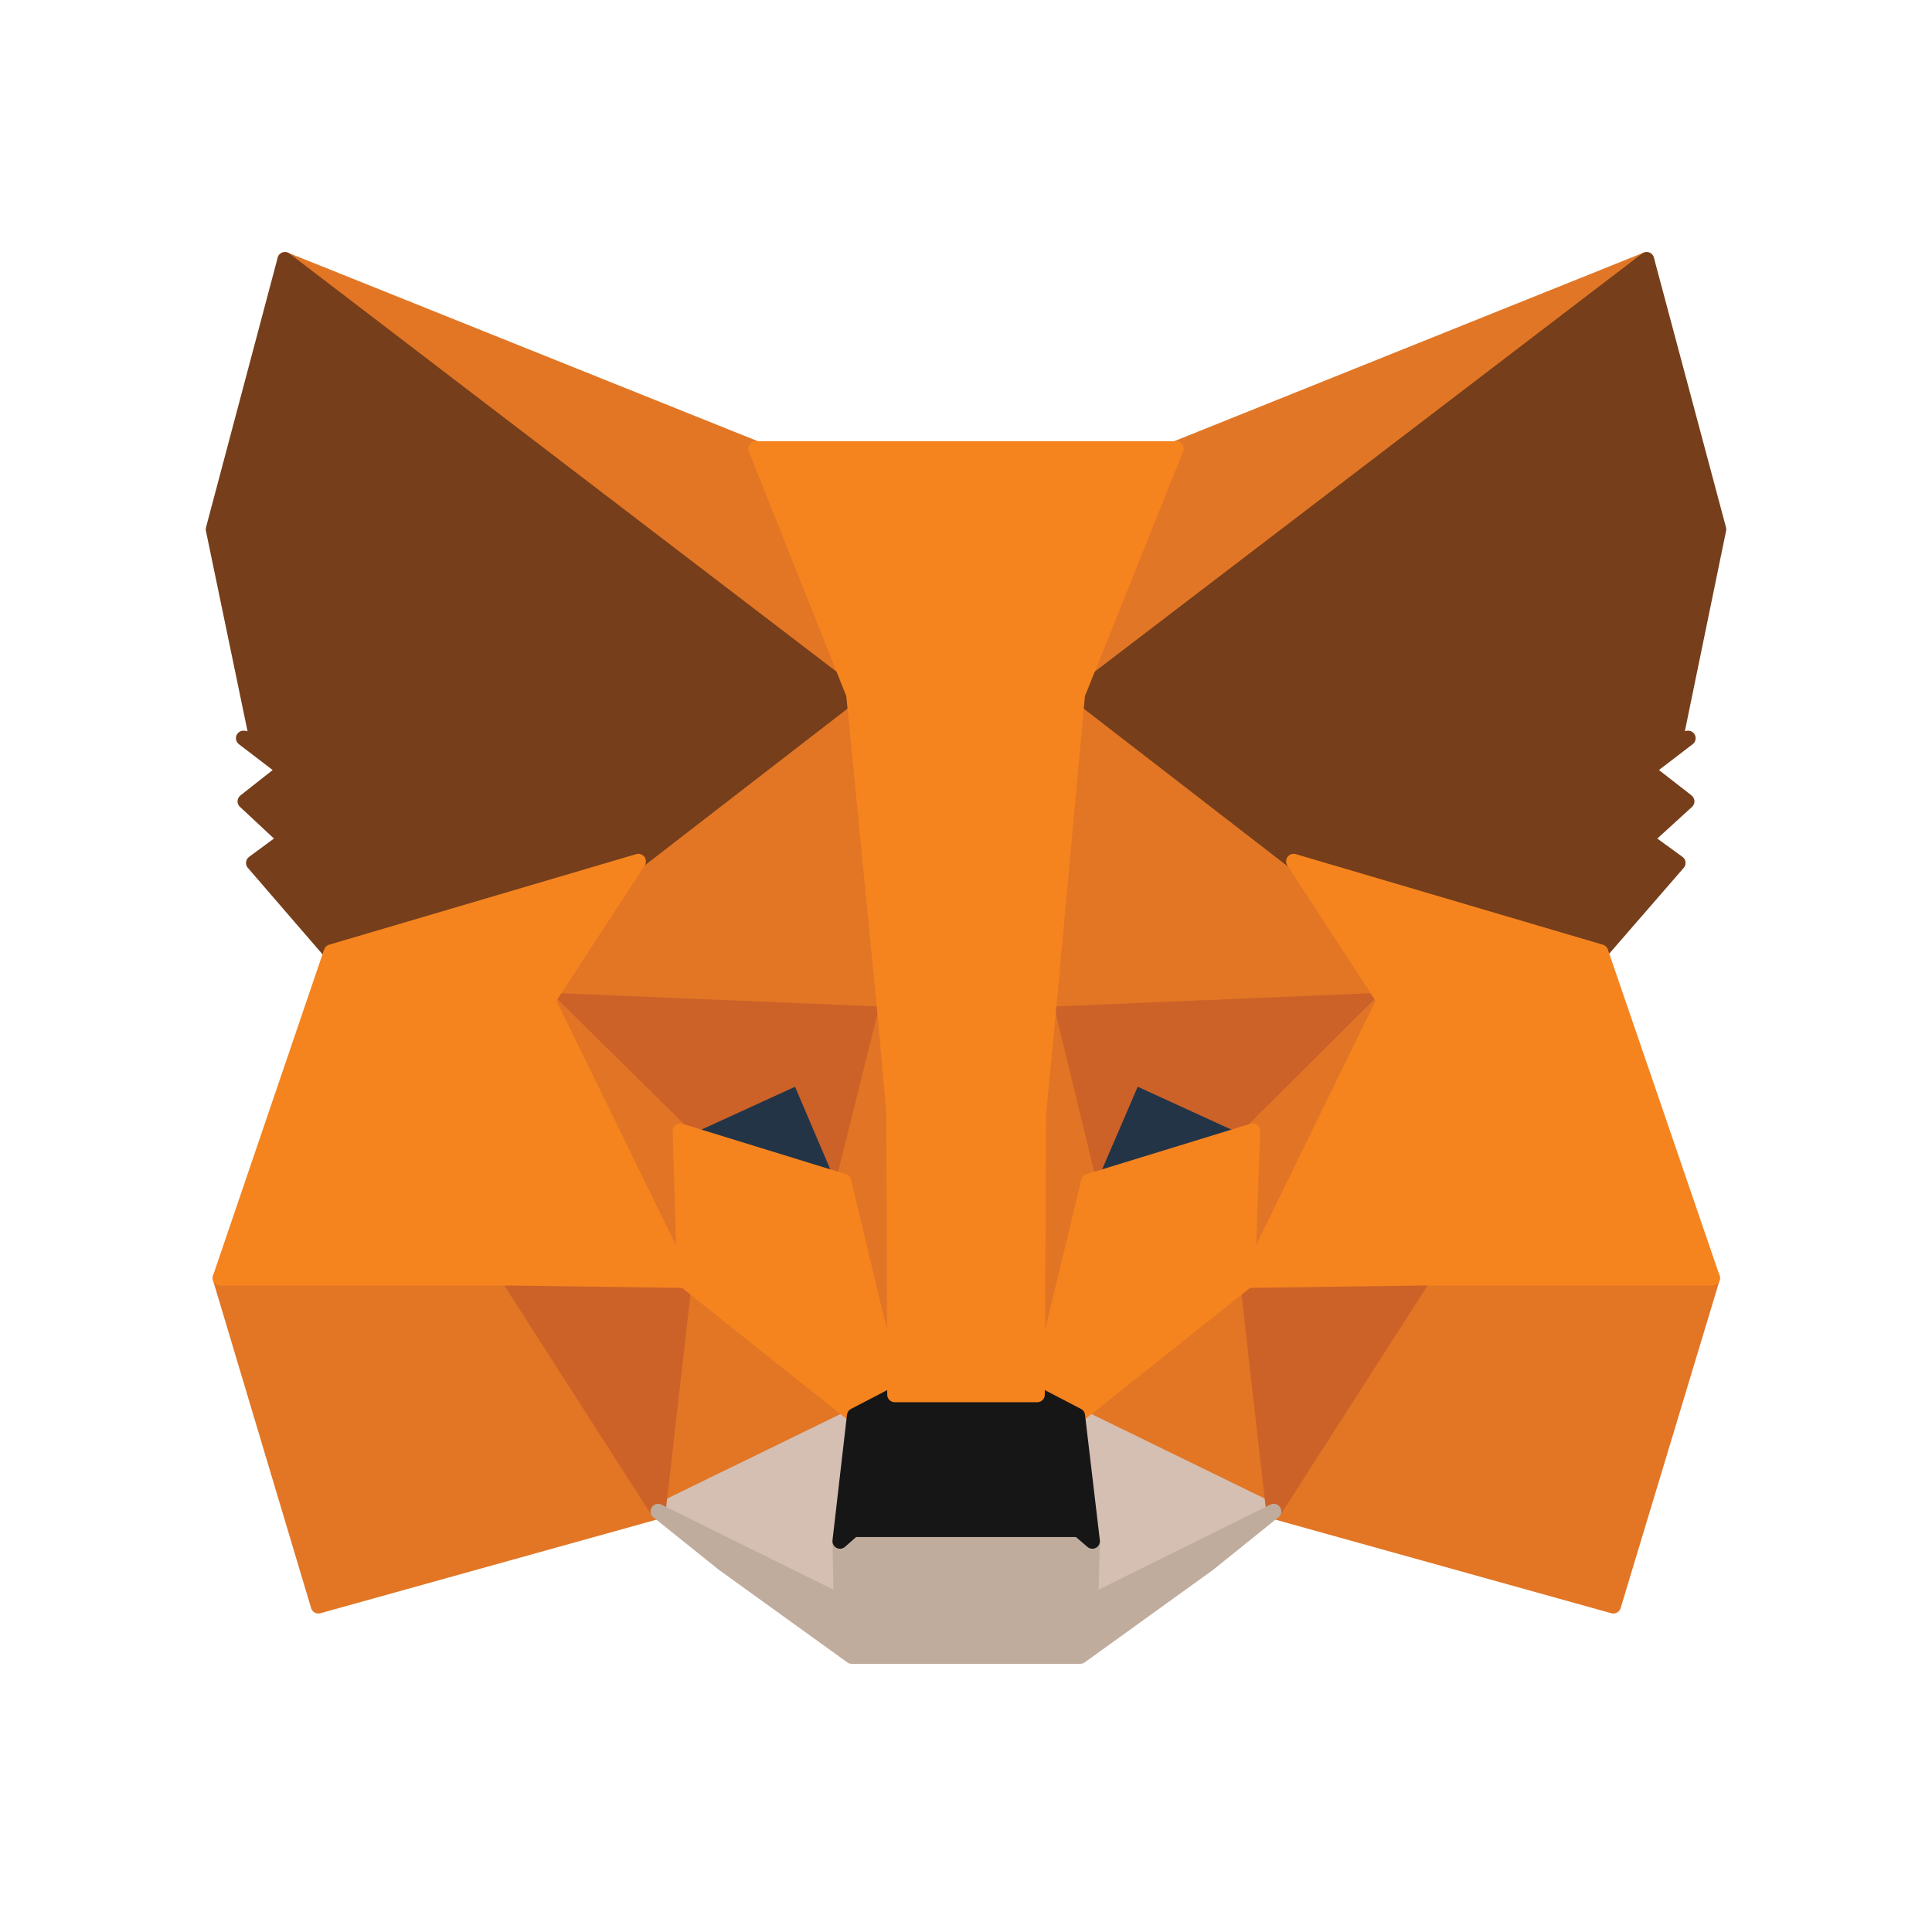
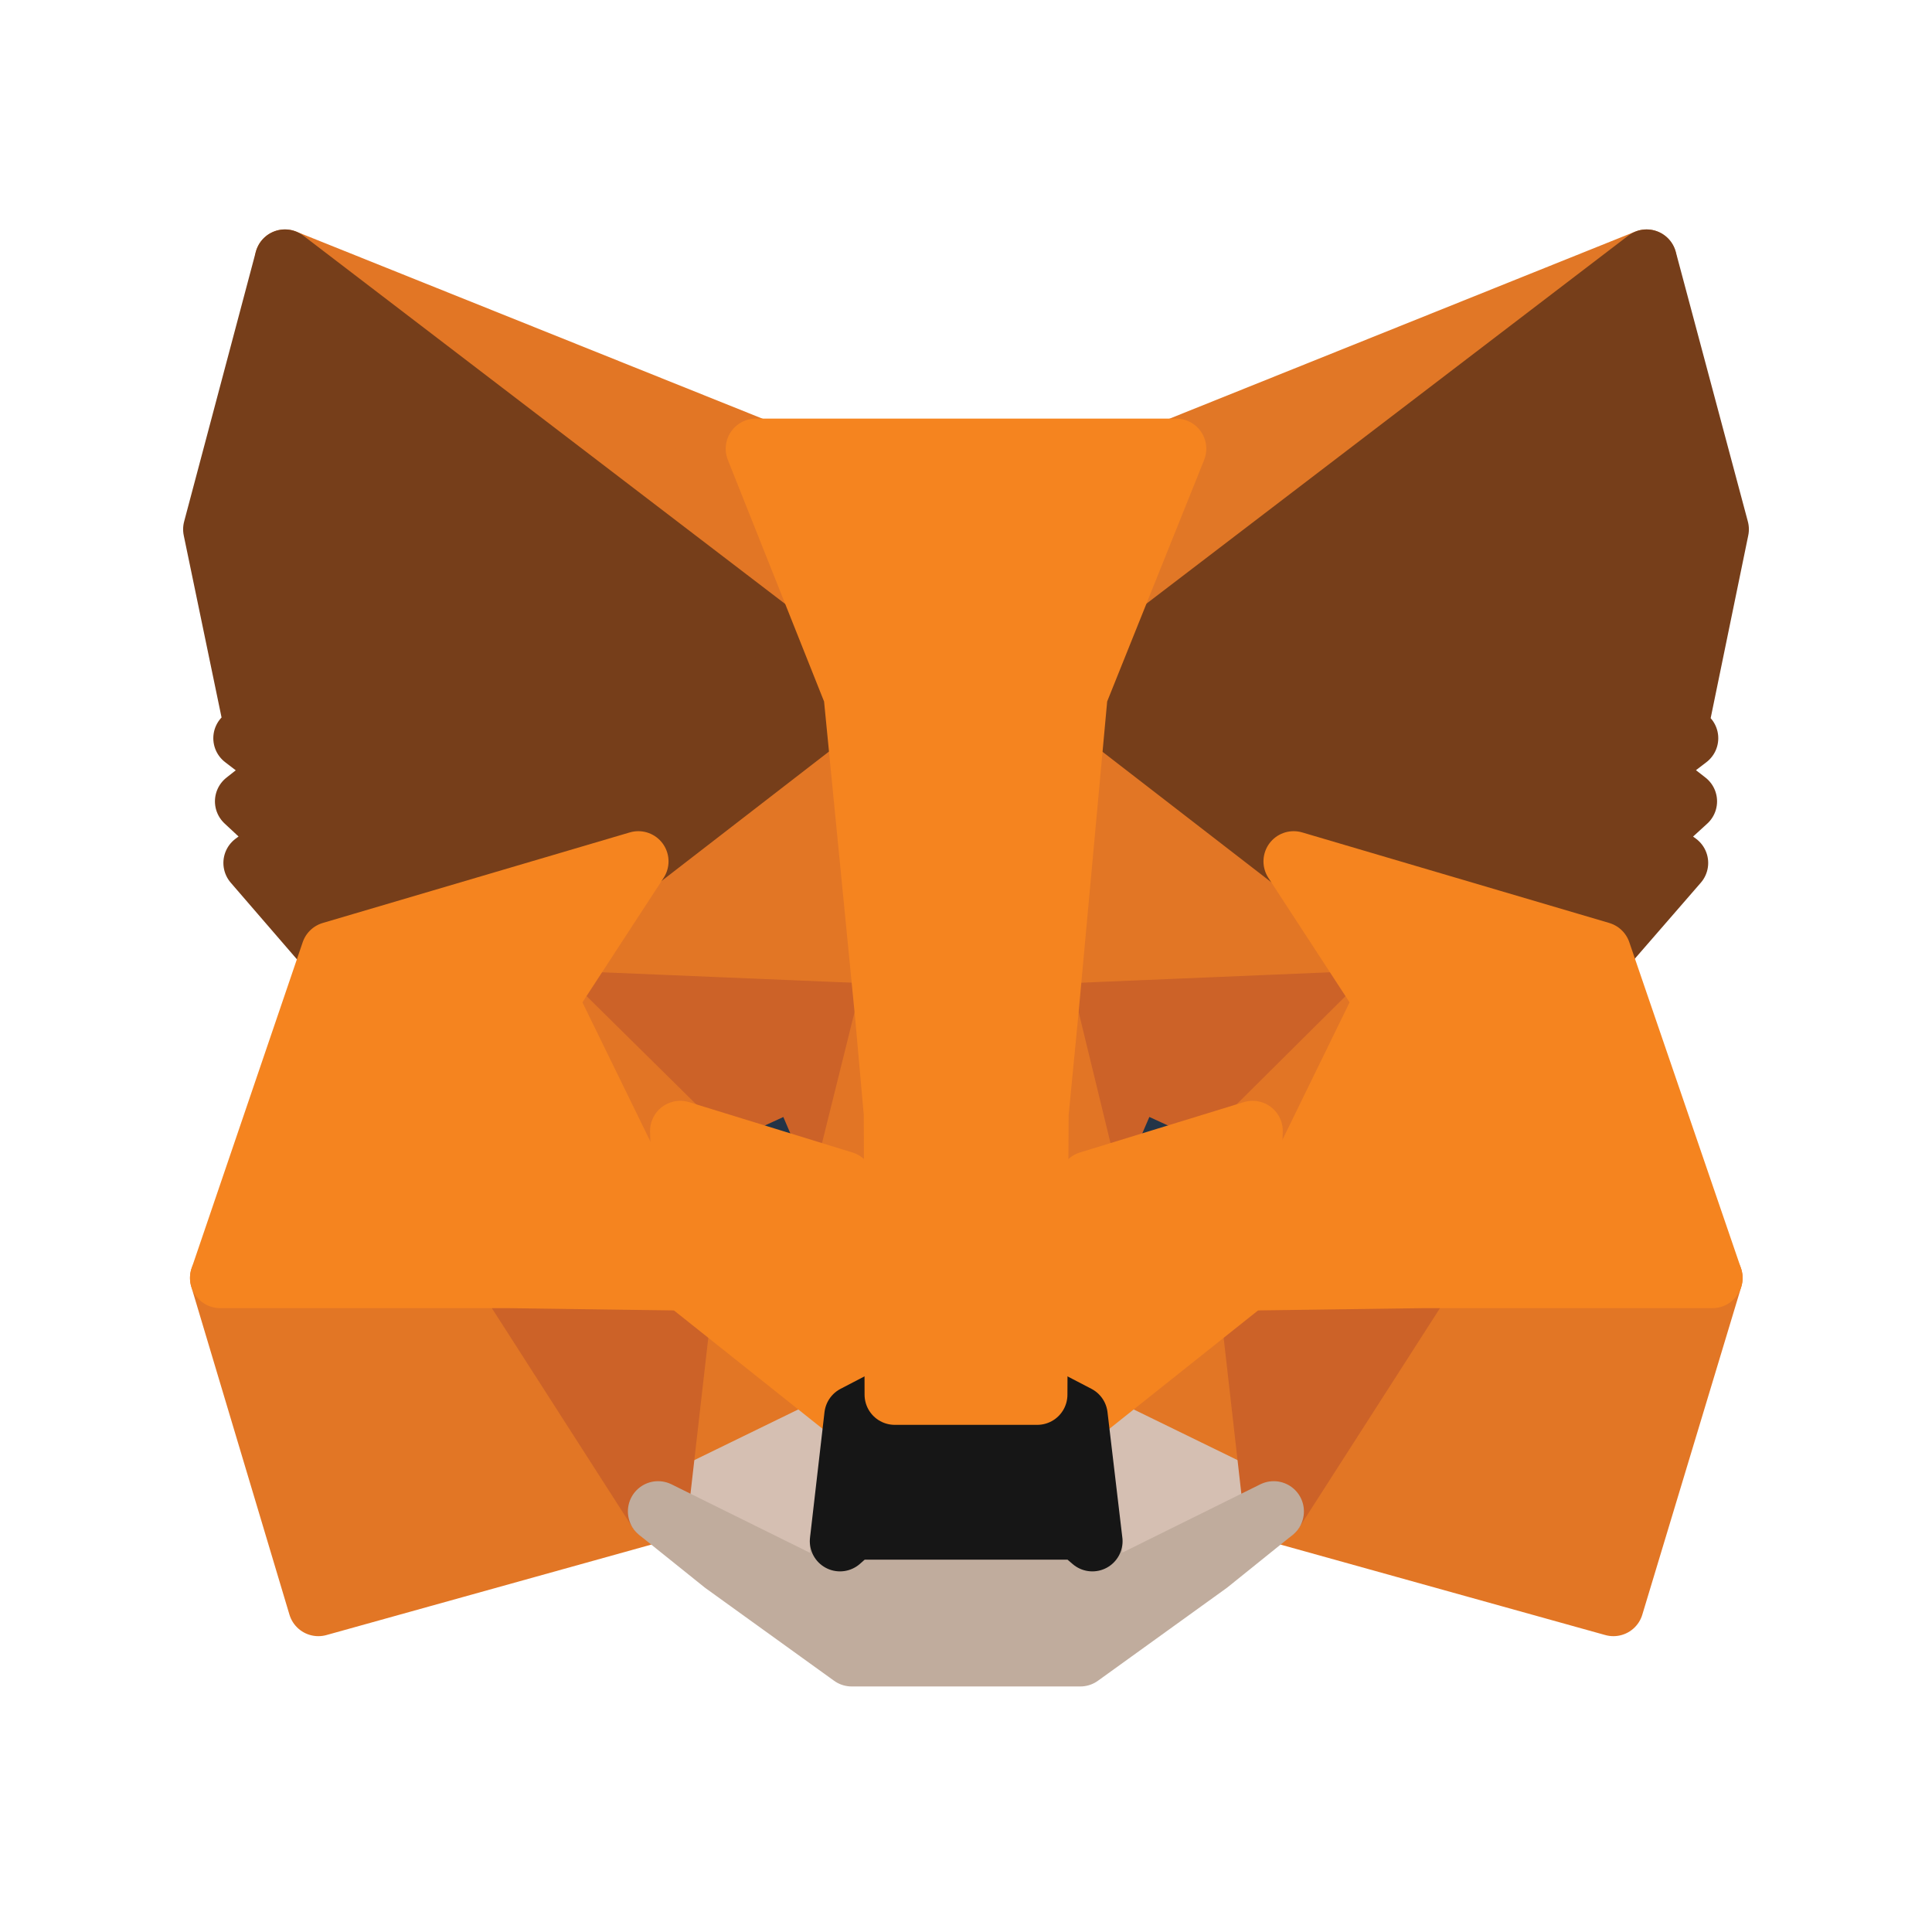
<svg xmlns="http://www.w3.org/2000/svg" width="32" height="32" viewBox="0 0 32 32" fill="none">
-   <path d="M27.271 4.3L17.705 11.667L19.471 7.433L27.271 4.3Z" fill="#E17726" stroke="#E17726" stroke-width="0.25" stroke-linecap="round" stroke-linejoin="round" />
-   <path d="M4.72 4.3L14.207 11.733L12.529 7.433L4.72 4.3Z" fill="#E27625" stroke="#E27625" stroke-width="0.25" stroke-linecap="round" stroke-linejoin="round" />
-   <path d="M23.577 21.067L21.097 25.033L26.723 26.6L28.363 21.167L23.577 21.067Z" fill="#E27625" stroke="#E27625" stroke-width="0.25" stroke-linecap="round" stroke-linejoin="round" />
-   <path d="M3.647 21.167L5.273 26.6L10.9 25.033L8.42 21.067L3.647 21.167Z" fill="#E27625" stroke="#E27625" stroke-width="0.25" stroke-linecap="round" stroke-linejoin="round" />
-   <path d="M10.573 14.267L9.073 16.567L14.66 16.8L14.467 10.8L10.573 14.267Z" fill="#E27625" stroke="#E27625" stroke-width="0.25" stroke-linecap="round" stroke-linejoin="round" />
-   <path d="M21.427 14.267L17.48 10.733L17.36 16.8L22.927 16.567L21.427 14.267Z" fill="#E27625" stroke="#E27625" stroke-width="0.25" stroke-linecap="round" stroke-linejoin="round" />
-   <path d="M10.9 25.033L14.153 23.447L11.34 21.207L10.9 25.033Z" fill="#E27625" stroke="#E27625" stroke-width="0.25" stroke-linecap="round" stroke-linejoin="round" />
-   <path d="M17.847 23.447L21.097 25.033L20.66 21.207L17.847 23.447Z" fill="#E27625" stroke="#E27625" stroke-width="0.25" stroke-linecap="round" stroke-linejoin="round" />
-   <path d="M21.097 25.033L17.847 23.447L18.093 25.527L18.067 26.533L21.097 25.033Z" fill="#D5BFB2" stroke="#D5BFB2" stroke-width="0.25" stroke-linecap="round" stroke-linejoin="round" />
-   <path d="M10.9 25.033L13.933 26.533L13.913 25.527L14.153 23.447L10.9 25.033Z" fill="#D5BFB2" stroke="#D5BFB2" stroke-width="0.25" stroke-linecap="round" stroke-linejoin="round" />
-   <path d="M13.973 19.567L11.267 18.733L13.227 17.833L13.973 19.567Z" fill="#233447" stroke="#233447" stroke-width="0.25" stroke-linecap="round" stroke-linejoin="round" />
-   <path d="M18.027 19.567L18.773 17.833L20.74 18.733L18.027 19.567Z" fill="#233447" stroke="#233447" stroke-width="0.25" stroke-linecap="round" stroke-linejoin="round" />
-   <path d="M10.9 25.033L11.353 21.067L8.42 21.167L10.9 25.033Z" fill="#CC6228" stroke="#CC6228" stroke-width="0.25" stroke-linecap="round" stroke-linejoin="round" />
-   <path d="M20.647 21.067L21.097 25.033L23.577 21.167L20.647 21.067Z" fill="#CC6228" stroke="#CC6228" stroke-width="0.25" stroke-linecap="round" stroke-linejoin="round" />
-   <path d="M22.927 16.567L17.36 16.8L18.033 19.567L18.78 17.833L20.747 18.733L22.927 16.567Z" fill="#CC6228" stroke="#CC6228" stroke-width="0.25" stroke-linecap="round" stroke-linejoin="round" />
-   <path d="M11.267 18.733L13.233 17.833L13.973 19.567L14.66 16.8L9.073 16.567L11.267 18.733Z" fill="#CC6228" stroke="#CC6228" stroke-width="0.25" stroke-linecap="round" stroke-linejoin="round" />
-   <path d="M9.073 16.567L11.34 21.207L11.267 18.733L9.073 16.567Z" fill="#E27525" stroke="#E27525" stroke-width="0.25" stroke-linecap="round" stroke-linejoin="round" />
-   <path d="M20.747 18.733L20.66 21.207L22.927 16.567L20.747 18.733Z" fill="#E27525" stroke="#E27525" stroke-width="0.25" stroke-linecap="round" stroke-linejoin="round" />
-   <path d="M14.66 16.8L13.973 19.567L14.82 23.1L15.027 18.433L14.66 16.8Z" fill="#E27525" stroke="#E27525" stroke-width="0.25" stroke-linecap="round" stroke-linejoin="round" />
-   <path d="M17.36 16.8L17.007 18.427L17.18 23.1L18.033 19.567L17.36 16.8Z" fill="#E27525" stroke="#E27525" stroke-width="0.25" stroke-linecap="round" stroke-linejoin="round" />
-   <path d="M18.033 19.567L17.18 23.1L17.847 23.447L20.66 21.207L20.747 18.733L18.033 19.567Z" fill="#F5841F" stroke="#F5841F" stroke-width="0.25" stroke-linecap="round" stroke-linejoin="round" />
-   <path d="M11.267 18.733L11.34 21.207L14.153 23.447L14.82 23.1L13.973 19.567L11.267 18.733Z" fill="#F5841F" stroke="#F5841F" stroke-width="0.25" stroke-linecap="round" stroke-linejoin="round" />
-   <path d="M18.067 26.533L18.093 25.527L17.867 25.333H14.133L13.913 25.527L13.933 26.533L10.9 25.033L11.98 25.9L14.107 27.433H17.893L20.02 25.9L21.097 25.033L18.067 26.533Z" fill="#C0AC9D" stroke="#C0AC9D" stroke-width="0.25" stroke-linecap="round" stroke-linejoin="round" />
-   <path d="M17.847 23.447L17.18 23.1H14.82L14.153 23.447L13.913 25.527L14.133 25.333H17.867L18.093 25.527L17.847 23.447Z" fill="#161616" stroke="#161616" stroke-width="0.25" stroke-linecap="round" stroke-linejoin="round" />
-   <path d="M27.747 12.267L28.467 8.767L27.273 4.3L17.847 11.5L21.427 14.267L26.513 15.767L27.793 14.293L27.253 13.9L27.94 13.273L27.273 12.753L27.96 12.227L27.747 12.267Z" fill="#763E1A" stroke="#763E1A" stroke-width="0.25" stroke-linecap="round" stroke-linejoin="round" />
-   <path d="M3.533 8.767L4.26 12.267L4.033 12.227L4.72 12.753L4.06 13.273L4.733 13.9L4.2 14.293L5.473 15.767L10.56 14.267L14.14 11.5L4.72 4.3L3.533 8.767Z" fill="#763E1A" stroke="#763E1A" stroke-width="0.25" stroke-linecap="round" stroke-linejoin="round" />
-   <path d="M26.513 15.767L21.427 14.267L22.927 16.567L20.66 21.207L23.577 21.167H28.363L26.513 15.767Z" fill="#F5841F" stroke="#F5841F" stroke-width="0.25" stroke-linecap="round" stroke-linejoin="round" />
-   <path d="M10.573 14.267L5.487 15.767L3.647 21.167H8.42L11.34 21.207L9.073 16.567L10.573 14.267Z" fill="#F5841F" stroke="#F5841F" stroke-width="0.25" stroke-linecap="round" stroke-linejoin="round" />
-   <path d="M17.36 16.8L17.847 11.5L19.48 7.433H12.52L14.14 11.5L14.66 16.8L14.807 18.447L14.82 23.1H17.18L17.2 18.447L17.36 16.8Z" fill="#F5841F" stroke="#F5841F" stroke-width="0.25" stroke-linecap="round" stroke-linejoin="round" />
+   <path d="M27.271 4.3L17.705 11.667L19.471 7.433L27.271 4.3Z" fill="#E17726" stroke="#E17726" strokeWidth="0.25" strokeLinecap="round" stroke-linejoin="round" />
+   <path d="M4.72 4.3L14.207 11.733L12.529 7.433L4.72 4.3Z" fill="#E27625" stroke="#E27625" strokeWidth="0.25" strokeLinecap="round" stroke-linejoin="round" />
+   <path d="M23.577 21.067L21.097 25.033L26.723 26.6L28.363 21.167L23.577 21.067Z" fill="#E27625" stroke="#E27625" strokeWidth="0.25" strokeLinecap="round" stroke-linejoin="round" />
+   <path d="M3.647 21.167L5.273 26.6L10.9 25.033L8.42 21.067L3.647 21.167Z" fill="#E27625" stroke="#E27625" strokeWidth="0.25" strokeLinecap="round" stroke-linejoin="round" />
+   <path d="M10.573 14.267L9.073 16.567L14.66 16.8L14.467 10.8L10.573 14.267Z" fill="#E27625" stroke="#E27625" strokeWidth="0.25" strokeLinecap="round" stroke-linejoin="round" />
+   <path d="M21.427 14.267L17.48 10.733L17.36 16.8L22.927 16.567L21.427 14.267Z" fill="#E27625" stroke="#E27625" strokeWidth="0.25" strokeLinecap="round" stroke-linejoin="round" />
+   <path d="M10.9 25.033L14.153 23.447L11.34 21.207L10.9 25.033Z" fill="#E27625" stroke="#E27625" strokeWidth="0.25" strokeLinecap="round" stroke-linejoin="round" />
+   <path d="M17.847 23.447L21.097 25.033L20.66 21.207L17.847 23.447Z" fill="#E27625" stroke="#E27625" strokeWidth="0.25" strokeLinecap="round" stroke-linejoin="round" />
+   <path d="M21.097 25.033L17.847 23.447L18.093 25.527L18.067 26.533L21.097 25.033Z" fill="#D5BFB2" stroke="#D5BFB2" strokeWidth="0.25" strokeLinecap="round" stroke-linejoin="round" />
+   <path d="M10.9 25.033L13.933 26.533L13.913 25.527L14.153 23.447L10.9 25.033Z" fill="#D5BFB2" stroke="#D5BFB2" strokeWidth="0.25" strokeLinecap="round" stroke-linejoin="round" />
+   <path d="M13.973 19.567L11.267 18.733L13.227 17.833L13.973 19.567Z" fill="#233447" stroke="#233447" strokeWidth="0.25" strokeLinecap="round" stroke-linejoin="round" />
+   <path d="M18.027 19.567L18.773 17.833L20.74 18.733L18.027 19.567Z" fill="#233447" stroke="#233447" strokeWidth="0.25" strokeLinecap="round" stroke-linejoin="round" />
+   <path d="M10.9 25.033L11.353 21.067L8.42 21.167L10.9 25.033Z" fill="#CC6228" stroke="#CC6228" strokeWidth="0.25" strokeLinecap="round" stroke-linejoin="round" />
+   <path d="M20.647 21.067L21.097 25.033L23.577 21.167L20.647 21.067Z" fill="#CC6228" stroke="#CC6228" strokeWidth="0.25" strokeLinecap="round" stroke-linejoin="round" />
+   <path d="M22.927 16.567L17.36 16.8L18.033 19.567L18.78 17.833L20.747 18.733L22.927 16.567Z" fill="#CC6228" stroke="#CC6228" strokeWidth="0.25" strokeLinecap="round" stroke-linejoin="round" />
+   <path d="M11.267 18.733L13.233 17.833L13.973 19.567L14.66 16.8L9.073 16.567L11.267 18.733Z" fill="#CC6228" stroke="#CC6228" strokeWidth="0.25" strokeLinecap="round" stroke-linejoin="round" />
+   <path d="M9.073 16.567L11.34 21.207L11.267 18.733L9.073 16.567Z" fill="#E27525" stroke="#E27525" strokeWidth="0.25" strokeLinecap="round" stroke-linejoin="round" />
+   <path d="M20.747 18.733L20.66 21.207L22.927 16.567L20.747 18.733Z" fill="#E27525" stroke="#E27525" strokeWidth="0.25" strokeLinecap="round" stroke-linejoin="round" />
+   <path d="M14.66 16.8L13.973 19.567L14.82 23.1L15.027 18.433L14.66 16.8Z" fill="#E27525" stroke="#E27525" strokeWidth="0.25" strokeLinecap="round" stroke-linejoin="round" />
+   <path d="M17.36 16.8L17.007 18.427L17.18 23.1L18.033 19.567L17.36 16.8Z" fill="#E27525" stroke="#E27525" strokeWidth="0.25" strokeLinecap="round" stroke-linejoin="round" />
+   <path d="M18.033 19.567L17.18 23.1L17.847 23.447L20.66 21.207L20.747 18.733L18.033 19.567Z" fill="#F5841F" stroke="#F5841F" strokeWidth="0.25" strokeLinecap="round" stroke-linejoin="round" />
+   <path d="M11.267 18.733L11.34 21.207L14.153 23.447L14.82 23.1L13.973 19.567L11.267 18.733Z" fill="#F5841F" stroke="#F5841F" strokeWidth="0.25" strokeLinecap="round" stroke-linejoin="round" />
+   <path d="M18.067 26.533L18.093 25.527L17.867 25.333H14.133L13.913 25.527L13.933 26.533L10.9 25.033L11.98 25.9L14.107 27.433H17.893L20.02 25.9L21.097 25.033L18.067 26.533Z" fill="#C0AC9D" stroke="#C0AC9D" strokeWidth="0.25" strokeLinecap="round" stroke-linejoin="round" />
+   <path d="M17.847 23.447L17.18 23.1H14.82L14.153 23.447L13.913 25.527L14.133 25.333H17.867L18.093 25.527L17.847 23.447Z" fill="#161616" stroke="#161616" strokeWidth="0.25" strokeLinecap="round" stroke-linejoin="round" />
+   <path d="M27.747 12.267L28.467 8.767L27.273 4.3L17.847 11.5L21.427 14.267L26.513 15.767L27.793 14.293L27.253 13.9L27.94 13.273L27.273 12.753L27.96 12.227L27.747 12.267Z" fill="#763E1A" stroke="#763E1A" strokeWidth="0.25" strokeLinecap="round" stroke-linejoin="round" />
+   <path d="M3.533 8.767L4.26 12.267L4.033 12.227L4.72 12.753L4.06 13.273L4.733 13.9L4.2 14.293L5.473 15.767L10.56 14.267L14.14 11.5L4.72 4.3L3.533 8.767Z" fill="#763E1A" stroke="#763E1A" strokeWidth="0.25" strokeLinecap="round" stroke-linejoin="round" />
+   <path d="M26.513 15.767L21.427 14.267L22.927 16.567L20.66 21.207L23.577 21.167H28.363L26.513 15.767Z" fill="#F5841F" stroke="#F5841F" strokeWidth="0.25" strokeLinecap="round" stroke-linejoin="round" />
+   <path d="M10.573 14.267L5.487 15.767L3.647 21.167H8.42L11.34 21.207L9.073 16.567L10.573 14.267Z" fill="#F5841F" stroke="#F5841F" strokeWidth="0.25" strokeLinecap="round" stroke-linejoin="round" />
+   <path d="M17.36 16.8L17.847 11.5L19.48 7.433H12.52L14.14 11.5L14.66 16.8L14.807 18.447L14.82 23.1H17.18L17.2 18.447L17.36 16.8Z" fill="#F5841F" stroke="#F5841F" strokeWidth="0.25" strokeLinecap="round" stroke-linejoin="round" />
</svg>
